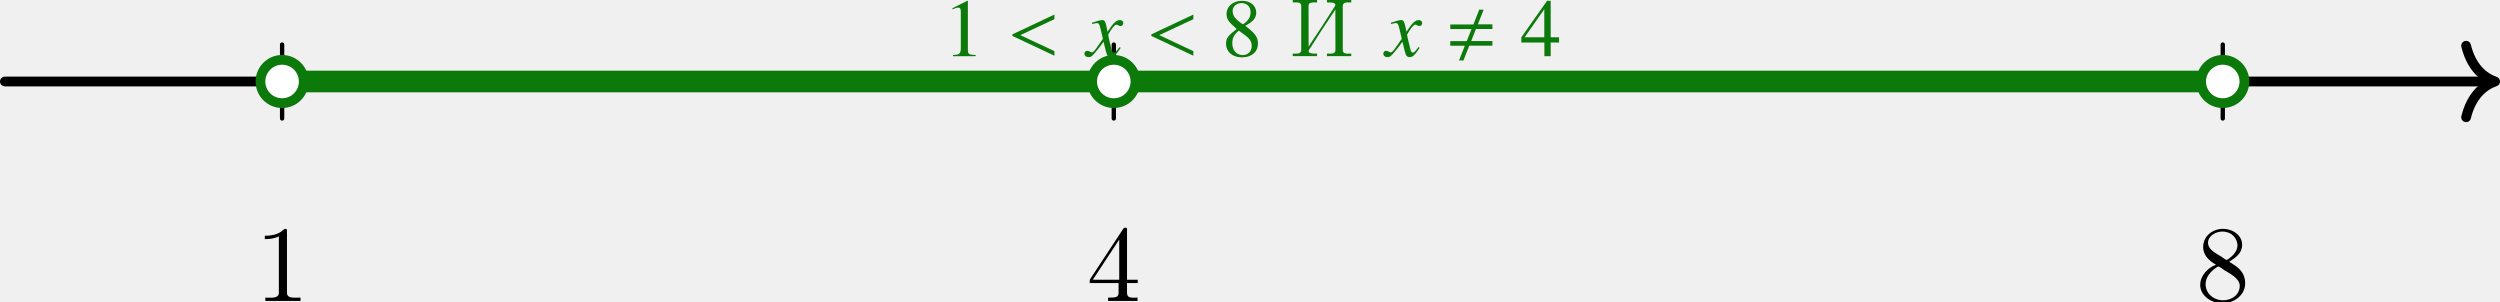
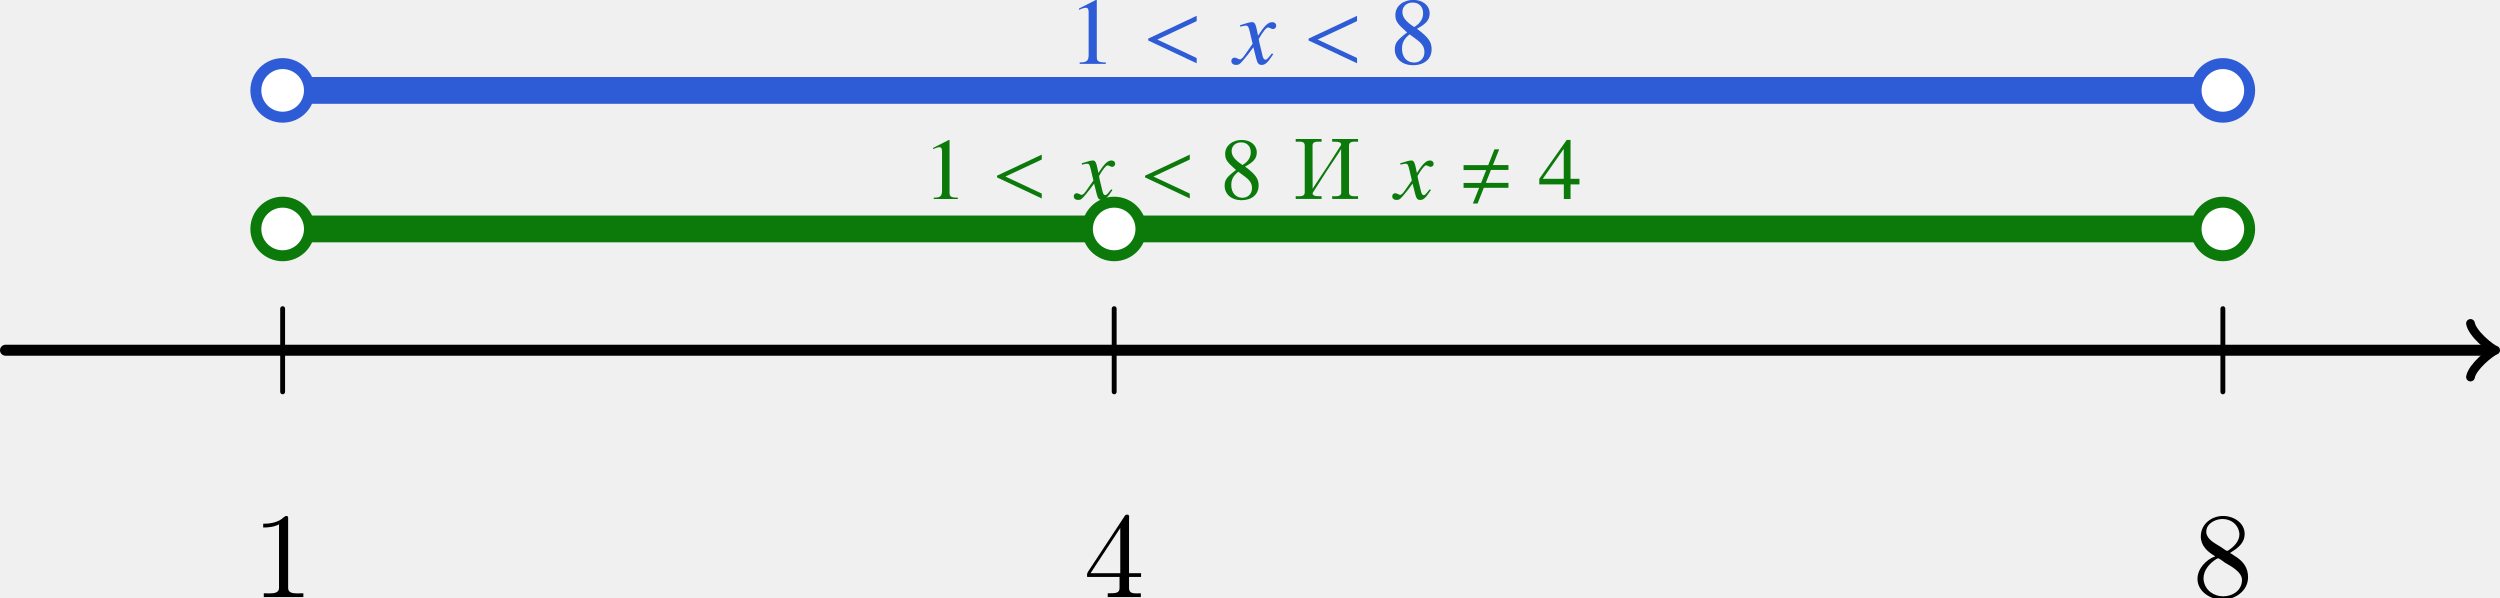
- <svg xmlns="http://www.w3.org/2000/svg" xmlns:xlink="http://www.w3.org/1999/xlink" version="1.1" width="230.057pt" height="27.704pt" viewBox="-64.03 -61.507 230.057 27.704">
+ <svg xmlns="http://www.w3.org/2000/svg" xmlns:xlink="http://www.w3.org/1999/xlink" version="1.1" width="204.545pt" height="48.86pt" viewBox="-66.023 -63.46 204.545 48.86">
  <defs>
-     <path id="g0-44" d="M5.719-1.275V-1.833H3.148L3.726-3.298H5.719V-3.856H3.955L4.663-5.639H4.125L3.417-3.846H.618V-3.288H3.188L2.61-1.823H.618V-1.265H2.381L1.674 .518H2.212L2.919-1.275H5.719Z" />
    <path id="g3-120" d="M3.99-1.102C3.911-1.012 3.861-.953 3.772-.834C3.543-.536 3.424-.437 3.315-.437C3.166-.437 3.077-.566 3.007-.844C2.988-.923 2.978-.983 2.968-1.012C2.72-2.015 2.61-2.471 2.61-2.62C3.047-3.385 3.404-3.821 3.583-3.821C3.643-3.821 3.722-3.792 3.821-3.742C3.94-3.672 4.01-3.653 4.089-3.653C4.298-3.653 4.437-3.801 4.437-4.01S4.268-4.377 4.03-4.377C3.593-4.377 3.216-4.02 2.531-2.958L2.422-3.504C2.283-4.179 2.174-4.377 1.906-4.377C1.687-4.377 1.35-4.288 .744-4.089L.635-4.05L.675-3.901C1.052-3.99 1.141-4.01 1.231-4.01C1.479-4.01 1.538-3.921 1.677-3.325L1.965-2.104L1.151-.943C.953-.645 .754-.466 .645-.466C.586-.466 .486-.496 .387-.556C.258-.625 .149-.655 .069-.655C-.119-.655-.268-.506-.268-.308C-.268-.05-.069 .109 .228 .109C.536 .109 .655 .02 1.151-.586C1.419-.903 1.628-1.171 2.045-1.747L2.342-.556C2.471-.05 2.6 .109 2.918 .109C3.295 .109 3.553-.129 4.129-1.022L3.99-1.102Z" />
-     <path id="g2-60" d="M5.697-.06V-.615L1.568-2.551L5.697-4.486V-5.042L.615-2.65V-2.452L5.697-.06Z" />
    <path id="g5-49" d="M2.888-6.71L1.102-5.806V-5.667C1.221-5.717 1.33-5.757 1.37-5.777C1.548-5.846 1.717-5.886 1.816-5.886C2.025-5.886 2.114-5.737 2.114-5.419V-.923C2.114-.596 2.035-.367 1.876-.278C1.727-.189 1.588-.159 1.171-.149V0H3.911V-.149C3.127-.159 2.968-.258 2.968-.734V-6.69L2.888-6.71Z" />
    <path id="g5-52" d="M4.685-2.293H3.672V-6.71H3.236L.119-2.293V-1.658H2.908V0H3.672V-1.658H4.685V-2.293ZM2.898-2.293H.516L2.898-5.697V-2.293Z" />
    <path id="g5-56" d="M2.878-3.682C3.861-4.208 4.208-4.625 4.208-5.3C4.208-6.114 3.494-6.71 2.501-6.71C1.419-6.71 .615-6.045 .615-5.141C.615-4.496 .804-4.208 1.846-3.295C.774-2.481 .556-2.174 .556-1.499C.556-.536 1.34 .139 2.462 .139C3.653 .139 4.417-.516 4.417-1.538C4.417-2.303 4.079-2.789 2.878-3.682ZM2.7-2.66C3.424-2.144 3.662-1.787 3.662-1.231C3.662-.586 3.216-.139 2.571-.139C1.816-.139 1.31-.715 1.31-1.578C1.31-2.213 1.529-2.63 2.104-3.097L2.7-2.66ZM2.591-3.861C1.707-4.437 1.35-4.893 1.35-5.449C1.35-6.025 1.797-6.432 2.422-6.432C3.097-6.432 3.524-5.995 3.524-5.31C3.524-4.744 3.246-4.298 2.68-3.921C2.63-3.891 2.63-3.891 2.591-3.861Z" />
+     <path id="g0-44" d="M5.719-1.275V-1.833H3.148L3.726-3.298H5.719V-3.856H3.955L4.663-5.639H4.125L3.417-3.846H.618V-3.288H3.188L2.61-1.823H.618V-1.265H2.381L1.674 .518H2.212L2.919-1.275H5.719Z" />
+     <path id="g2-60" d="M5.697-.06V-.615L1.568-2.551L5.697-4.486V-5.042L.615-2.65V-2.452L5.697-.06Z" />
    <path id="g7-49" d="M.897-6.007V-5.699C1.325-5.699 1.803-5.748 2.192-5.958V-.757C2.192-.369 1.813-.309 1.425-.309C1.255-.309 1.086-.319 .946-.319V-.01H4.184V-.319C4.015-.319 3.846-.309 3.686-.309C3.288-.309 2.939-.369 2.939-.747V-6.486C2.939-6.575 2.909-6.645 2.8-6.645C2.66-6.645 2.491-6.456 2.381-6.376C1.943-6.087 1.405-6.007 .897-6.007Z" />
    <path id="g7-52" d="M.279-1.654H2.929V-.747C2.929-.339 2.62-.319 2.102-.319H1.963V-.01H4.672V-.319C4.543-.319 4.413-.309 4.294-.309C3.975-.309 3.706-.369 3.706-.747V-1.654H4.692V-1.963H3.706V-6.426C3.706-6.466 3.716-6.516 3.716-6.565C3.716-6.675 3.686-6.755 3.567-6.755C3.397-6.755 3.377-6.685 3.308-6.575C2.371-5.161 1.435-3.736 .508-2.321C.389-2.142 .269-1.993 .269-1.833C.269-1.773 .279-1.714 .279-1.654ZM.558-1.963L2.989-5.659V-1.963H.558Z" />
    <path id="g7-56" d="M1.853-3.357V-3.337C1.126-3.078 .418-2.331 .418-1.514V-1.405C.478-.418 1.514 .209 2.461 .209C3.417 .209 4.553-.458 4.553-1.634C4.553-2.401 4.174-2.949 3.437-3.387C3.318-3.467 3.208-3.557 3.078-3.616C3.676-3.995 4.274-4.394 4.274-5.181C4.274-6.037 3.437-6.645 2.501-6.645C1.614-6.645 .687-6.027 .687-4.961C.687-4.214 1.235-3.706 1.853-3.357ZM.917-1.405C.917-1.445 .907-1.484 .907-1.524C.907-2.222 1.405-2.77 1.953-3.118C1.993-3.138 2.042-3.178 2.092-3.178C2.192-3.178 2.491-2.949 2.67-2.819C3.059-2.58 4.055-2.102 4.055-1.405C4.055-.568 3.308-.07 2.511-.07C1.793-.07 1.026-.528 .917-1.405ZM1.136-5.28V-5.37C1.136-6.037 1.903-6.396 2.451-6.396C3.108-6.396 3.716-6.017 3.836-5.26C3.836-5.22 3.846-5.191 3.846-5.151C3.846-4.573 3.397-4.134 2.969-3.846C2.939-3.826 2.899-3.786 2.849-3.786C2.76-3.786 2.501-3.995 2.361-4.085C1.843-4.413 1.205-4.702 1.136-5.28Z" />
    <path id="g7-200" d="M.329-6.814V-6.506C.458-6.506 .588-6.516 .707-6.516C1.066-6.516 1.355-6.466 1.355-6.067V-.747C1.355-.369 1.026-.309 .687-.309C.558-.309 .438-.319 .329-.319V-.01H3.268V-.319H2.949C2.64-.319 2.311-.349 2.252-.578V-.618C2.252-.737 2.371-.857 2.431-.956C3.318-2.361 4.224-3.776 5.161-5.151C5.27-5.32 5.39-5.489 5.489-5.669L5.499-.727C5.499-.359 5.161-.309 4.822-.309C4.702-.309 4.583-.319 4.473-.319V-.01H7.412V-.319C7.293-.319 7.163-.309 7.044-.309C6.695-.309 6.386-.359 6.386-.747V-6.067C6.386-6.456 6.705-6.516 7.044-6.516C7.173-6.516 7.303-6.506 7.412-6.506V-6.814H4.473V-6.506H4.792C5.101-6.506 5.43-6.476 5.489-6.247V-6.207C5.489-6.087 5.37-5.968 5.31-5.868C4.423-4.463 3.517-3.049 2.58-1.674C2.471-1.504 2.351-1.335 2.252-1.156L2.242-6.097C2.242-6.466 2.58-6.516 2.919-6.516C3.039-6.516 3.158-6.506 3.268-6.506V-6.814H.329Z" />
  </defs>
  <g id="page1">
-     <path d="M-63.582-54.008H165.129" stroke="#000" fill="none" stroke-width=".897" stroke-linecap="round" stroke-linejoin="round" />
-     <path d="M162.907-57.297C163.395-55.324 164.485-54.391 165.578-54.008C164.485-53.621 163.395-52.691 162.907-50.715" stroke="#000" fill="none" stroke-width=".897" stroke-linecap="round" stroke-linejoin="round" />
-     <path d="M-38.07-57.406V-50.605" stroke="#000" fill="none" stroke-width=".399" stroke-miterlimit="10" stroke-linecap="round" stroke-linejoin="round" />
-     <path d="M38.464-57.406V-50.605" stroke="#000" fill="none" stroke-width=".399" stroke-miterlimit="10" stroke-linecap="round" stroke-linejoin="round" />
-     <path d="M140.515-57.406V-50.605" stroke="#000" fill="none" stroke-width=".399" stroke-miterlimit="10" stroke-linecap="round" stroke-linejoin="round" />
-     <g transform="matrix(1 0 0 1 23.0219 10.2823)">
-       <use x="-63.582" y="-44.085" xlink:href="#g7-49" />
+     <path d="M-65.574-34.805H137.754" stroke="#000" fill="none" stroke-width=".897" stroke-linecap="round" stroke-linejoin="round" />
+     <path d="M136.109-36.996C136.246-36.176 137.754-34.941 138.164-34.805C137.754-34.668 136.246-33.434 136.109-32.613" stroke="#000" fill="none" stroke-width=".717" stroke-linecap="round" stroke-linejoin="round" />
+     <path d="M-42.898-38.207V-31.402" stroke="#000" fill="none" stroke-width=".399" stroke-miterlimit="10" stroke-linecap="round" stroke-linejoin="round" />
+     <g transform="matrix(1 0 0 1 20.1874 20.2038)">
+       <use x="-65.574" y="-34.804" xlink:href="#g7-49" />
    </g>
-     <g transform="matrix(1 0 0 1 99.5577 10.2823)">
-       <use x="-63.582" y="-44.085" xlink:href="#g7-52" />
+     <path d="M25.137-38.207V-31.402" stroke="#000" fill="none" stroke-width=".399" stroke-miterlimit="10" stroke-linecap="round" stroke-linejoin="round" />
+     <g transform="matrix(1 0 0 1 88.2201 20.2038)">
+       <use x="-65.574" y="-34.804" xlink:href="#g7-52" />
    </g>
-     <g transform="matrix(1 0 0 1 201.6056 10.2823)">
-       <use x="-63.582" y="-44.085" xlink:href="#g7-56" />
+     <path d="M115.848-38.207V-31.402" stroke="#000" fill="none" stroke-width=".399" stroke-miterlimit="10" stroke-linecap="round" stroke-linejoin="round" />
+     <g transform="matrix(1 0 0 1 178.9301 20.2038)">
+       <use x="-65.574" y="-34.804" xlink:href="#g7-56" />
    </g>
-     <path d="M-38.07-54.008H38.464" stroke="#0b7a0b" fill="none" stroke-width="1.993" stroke-miterlimit="10" stroke-linecap="round" stroke-linejoin="round" />
-     <path d="M38.464-54.008H140.515" stroke="#0b7a0b" fill="none" stroke-width="1.993" stroke-miterlimit="10" stroke-linecap="round" stroke-linejoin="round" />
-     <path d="M-36.078-54.008C-36.078-55.105-36.969-56-38.07-56S-40.062-55.105-40.062-54.008C-40.062-52.906-39.172-52.016-38.07-52.016S-36.078-52.906-36.078-54.008Z" fill="#fff" />
-     <path d="M-36.078-54.008C-36.078-55.105-36.969-56-38.07-56S-40.062-55.105-40.062-54.008C-40.062-52.906-39.172-52.016-38.07-52.016S-36.078-52.906-36.078-54.008Z" stroke="#0b7a0b" fill="none" stroke-width=".897" stroke-miterlimit="10" stroke-linecap="round" stroke-linejoin="round" />
-     <path d="M40.457-54.008C40.457-55.105 39.566-56 38.464-56C37.367-56 36.472-55.105 36.472-54.008C36.472-52.906 37.367-52.016 38.464-52.016C39.566-52.016 40.457-52.906 40.457-54.008Z" fill="#fff" />
-     <path d="M40.457-54.008C40.457-55.105 39.566-56 38.464-56C37.367-56 36.472-55.105 36.472-54.008C36.472-52.906 37.367-52.016 38.464-52.016C39.566-52.016 40.457-52.906 40.457-54.008Z" stroke="#0b7a0b" fill="none" stroke-width=".897" stroke-miterlimit="10" stroke-linecap="round" stroke-linejoin="round" />
-     <path d="M142.507-54.008C142.507-55.105 141.613-56 140.515-56C139.414-56 138.523-55.105 138.523-54.008C138.523-52.906 139.414-52.016 140.515-52.016C141.613-52.016 142.507-52.906 142.507-54.008Z" fill="#fff" />
-     <path d="M142.507-54.008C142.507-55.105 141.613-56 140.515-56C139.414-56 138.523-55.105 138.523-54.008C138.523-52.906 139.414-52.016 140.515-52.016C141.613-52.016 142.507-52.906 142.507-54.008Z" stroke="#0b7a0b" fill="none" stroke-width=".897" stroke-miterlimit="10" stroke-linecap="round" stroke-linejoin="round" />
-     <g fill="#0b7a0b" transform="matrix(.76 0 0 .76 71.10242 -22.8298)">
-       <use x="-63.582" y="-44.085" xlink:href="#g5-49" />
-       <use x="-55.833" y="-44.085" xlink:href="#g2-60" />
-       <use x="-46.231" y="-44.085" xlink:href="#g3-120" />
-       <use x="-39.011" y="-44.085" xlink:href="#g2-60" />
-       <use x="-29.907" y="-44.085" xlink:href="#g5-56" />
-       <use x="-21.606" y="-44.085" xlink:href="#g7-200" />
-       <use x="-10.041" y="-44.085" xlink:href="#g3-120" />
-       <use x="-2.82" y="-44.085" xlink:href="#g0-44" />
-       <use x="6.284" y="-44.085" xlink:href="#g5-52" />
+     <path d="M-42.898-56.062H115.848" stroke="#2e5bd6" fill="none" stroke-width="2.192" stroke-miterlimit="10" stroke-linecap="round" stroke-linejoin="round" />
+     <path d="M-40.703-56.062C-40.703-57.273-41.688-58.258-42.898-58.258C-44.105-58.258-45.09-57.273-45.09-56.062C-45.09-54.855-44.105-53.871-42.898-53.871C-41.688-53.871-40.703-54.855-40.703-56.062Z" fill="#fff" />
+     <path d="M-40.703-56.062C-40.703-57.273-41.688-58.258-42.898-58.258C-44.105-58.258-45.09-57.273-45.09-56.062C-45.09-54.855-44.105-53.871-42.898-53.871C-41.688-53.871-40.703-54.855-40.703-56.062Z" stroke="#2e5bd6" fill="none" stroke-width=".897" stroke-miterlimit="10" stroke-linecap="round" stroke-linejoin="round" />
+     <path d="M118.039-56.062C118.039-57.273 117.059-58.258 115.848-58.258S113.656-57.273 113.656-56.062C113.656-54.855 114.637-53.871 115.848-53.871S118.039-54.855 118.039-56.062Z" fill="#fff" />
+     <path d="M118.039-56.062C118.039-57.273 117.059-58.258 115.848-58.258S113.656-57.273 113.656-56.062C113.656-54.855 114.637-53.871 115.848-53.871S118.039-54.855 118.039-56.062Z" stroke="#2e5bd6" fill="none" stroke-width=".897" stroke-miterlimit="10" stroke-linecap="round" stroke-linejoin="round" />
+     <g fill="#2e5bd6" transform="matrix(.78 0 0 .78 72.5467 -31.08742)">
+       <use x="-65.574" y="-34.804" xlink:href="#g5-49" />
+       <use x="-57.825" y="-34.804" xlink:href="#g2-60" />
+       <use x="-48.224" y="-34.804" xlink:href="#g3-120" />
+       <use x="-41.003" y="-34.804" xlink:href="#g2-60" />
+       <use x="-31.9" y="-34.804" xlink:href="#g5-56" />
+     </g>
+     <path d="M-42.898-44.727H25.137" stroke="#0b7a0b" fill="none" stroke-width="2.192" stroke-miterlimit="10" stroke-linecap="round" stroke-linejoin="round" />
+     <path d="M25.137-44.727H115.848" stroke="#0b7a0b" fill="none" stroke-width="2.192" stroke-miterlimit="10" stroke-linecap="round" stroke-linejoin="round" />
+     <path d="M-40.703-44.727C-40.703-45.938-41.688-46.918-42.898-46.918C-44.105-46.918-45.09-45.938-45.09-44.727C-45.09-43.516-44.105-42.535-42.898-42.535C-41.688-42.535-40.703-43.516-40.703-44.727Z" fill="#fff" />
+     <path d="M-40.703-44.727C-40.703-45.938-41.688-46.918-42.898-46.918C-44.105-46.918-45.09-45.938-45.09-44.727C-45.09-43.516-44.105-42.535-42.898-42.535C-41.688-42.535-40.703-43.516-40.703-44.727Z" stroke="#0b7a0b" fill="none" stroke-width=".897" stroke-miterlimit="10" stroke-linecap="round" stroke-linejoin="round" />
+     <path d="M27.328-44.727C27.328-45.938 26.348-46.918 25.137-46.918C23.926-46.918 22.945-45.938 22.945-44.727C22.945-43.516 23.926-42.535 25.137-42.535C26.348-42.535 27.328-43.516 27.328-44.727Z" fill="#fff" />
+     <path d="M27.328-44.727C27.328-45.938 26.348-46.918 25.137-46.918C23.926-46.918 22.945-45.938 22.945-44.727C22.945-43.516 23.926-42.535 25.137-42.535C26.348-42.535 27.328-43.516 27.328-44.727Z" stroke="#0b7a0b" fill="none" stroke-width=".897" stroke-miterlimit="10" stroke-linecap="round" stroke-linejoin="round" />
+     <path d="M118.039-44.727C118.039-45.938 117.059-46.918 115.848-46.918S113.656-45.938 113.656-44.727C113.656-43.516 114.637-42.535 115.848-42.535S118.039-43.516 118.039-44.727Z" fill="#fff" />
+     <path d="M118.039-44.727C118.039-45.938 117.059-46.918 115.848-46.918S113.656-45.938 113.656-44.727C113.656-43.516 114.637-42.535 115.848-42.535S118.039-43.516 118.039-44.727Z" stroke="#0b7a0b" fill="none" stroke-width=".897" stroke-miterlimit="10" stroke-linecap="round" stroke-linejoin="round" />
+     <g fill="#0b7a0b" transform="matrix(.72 0 0 .72 56.74304 -22.12028)">
+       <use x="-65.574" y="-34.804" xlink:href="#g5-49" />
+       <use x="-57.825" y="-34.804" xlink:href="#g2-60" />
+       <use x="-48.224" y="-34.804" xlink:href="#g3-120" />
+       <use x="-41.003" y="-34.804" xlink:href="#g2-60" />
+       <use x="-31.9" y="-34.804" xlink:href="#g5-56" />
+       <use x="-23.598" y="-34.804" xlink:href="#g7-200" />
+       <use x="-12.033" y="-34.804" xlink:href="#g3-120" />
+       <use x="-4.812" y="-34.804" xlink:href="#g0-44" />
+       <use x="4.291" y="-34.804" xlink:href="#g5-52" />
    </g>
  </g>
</svg>
